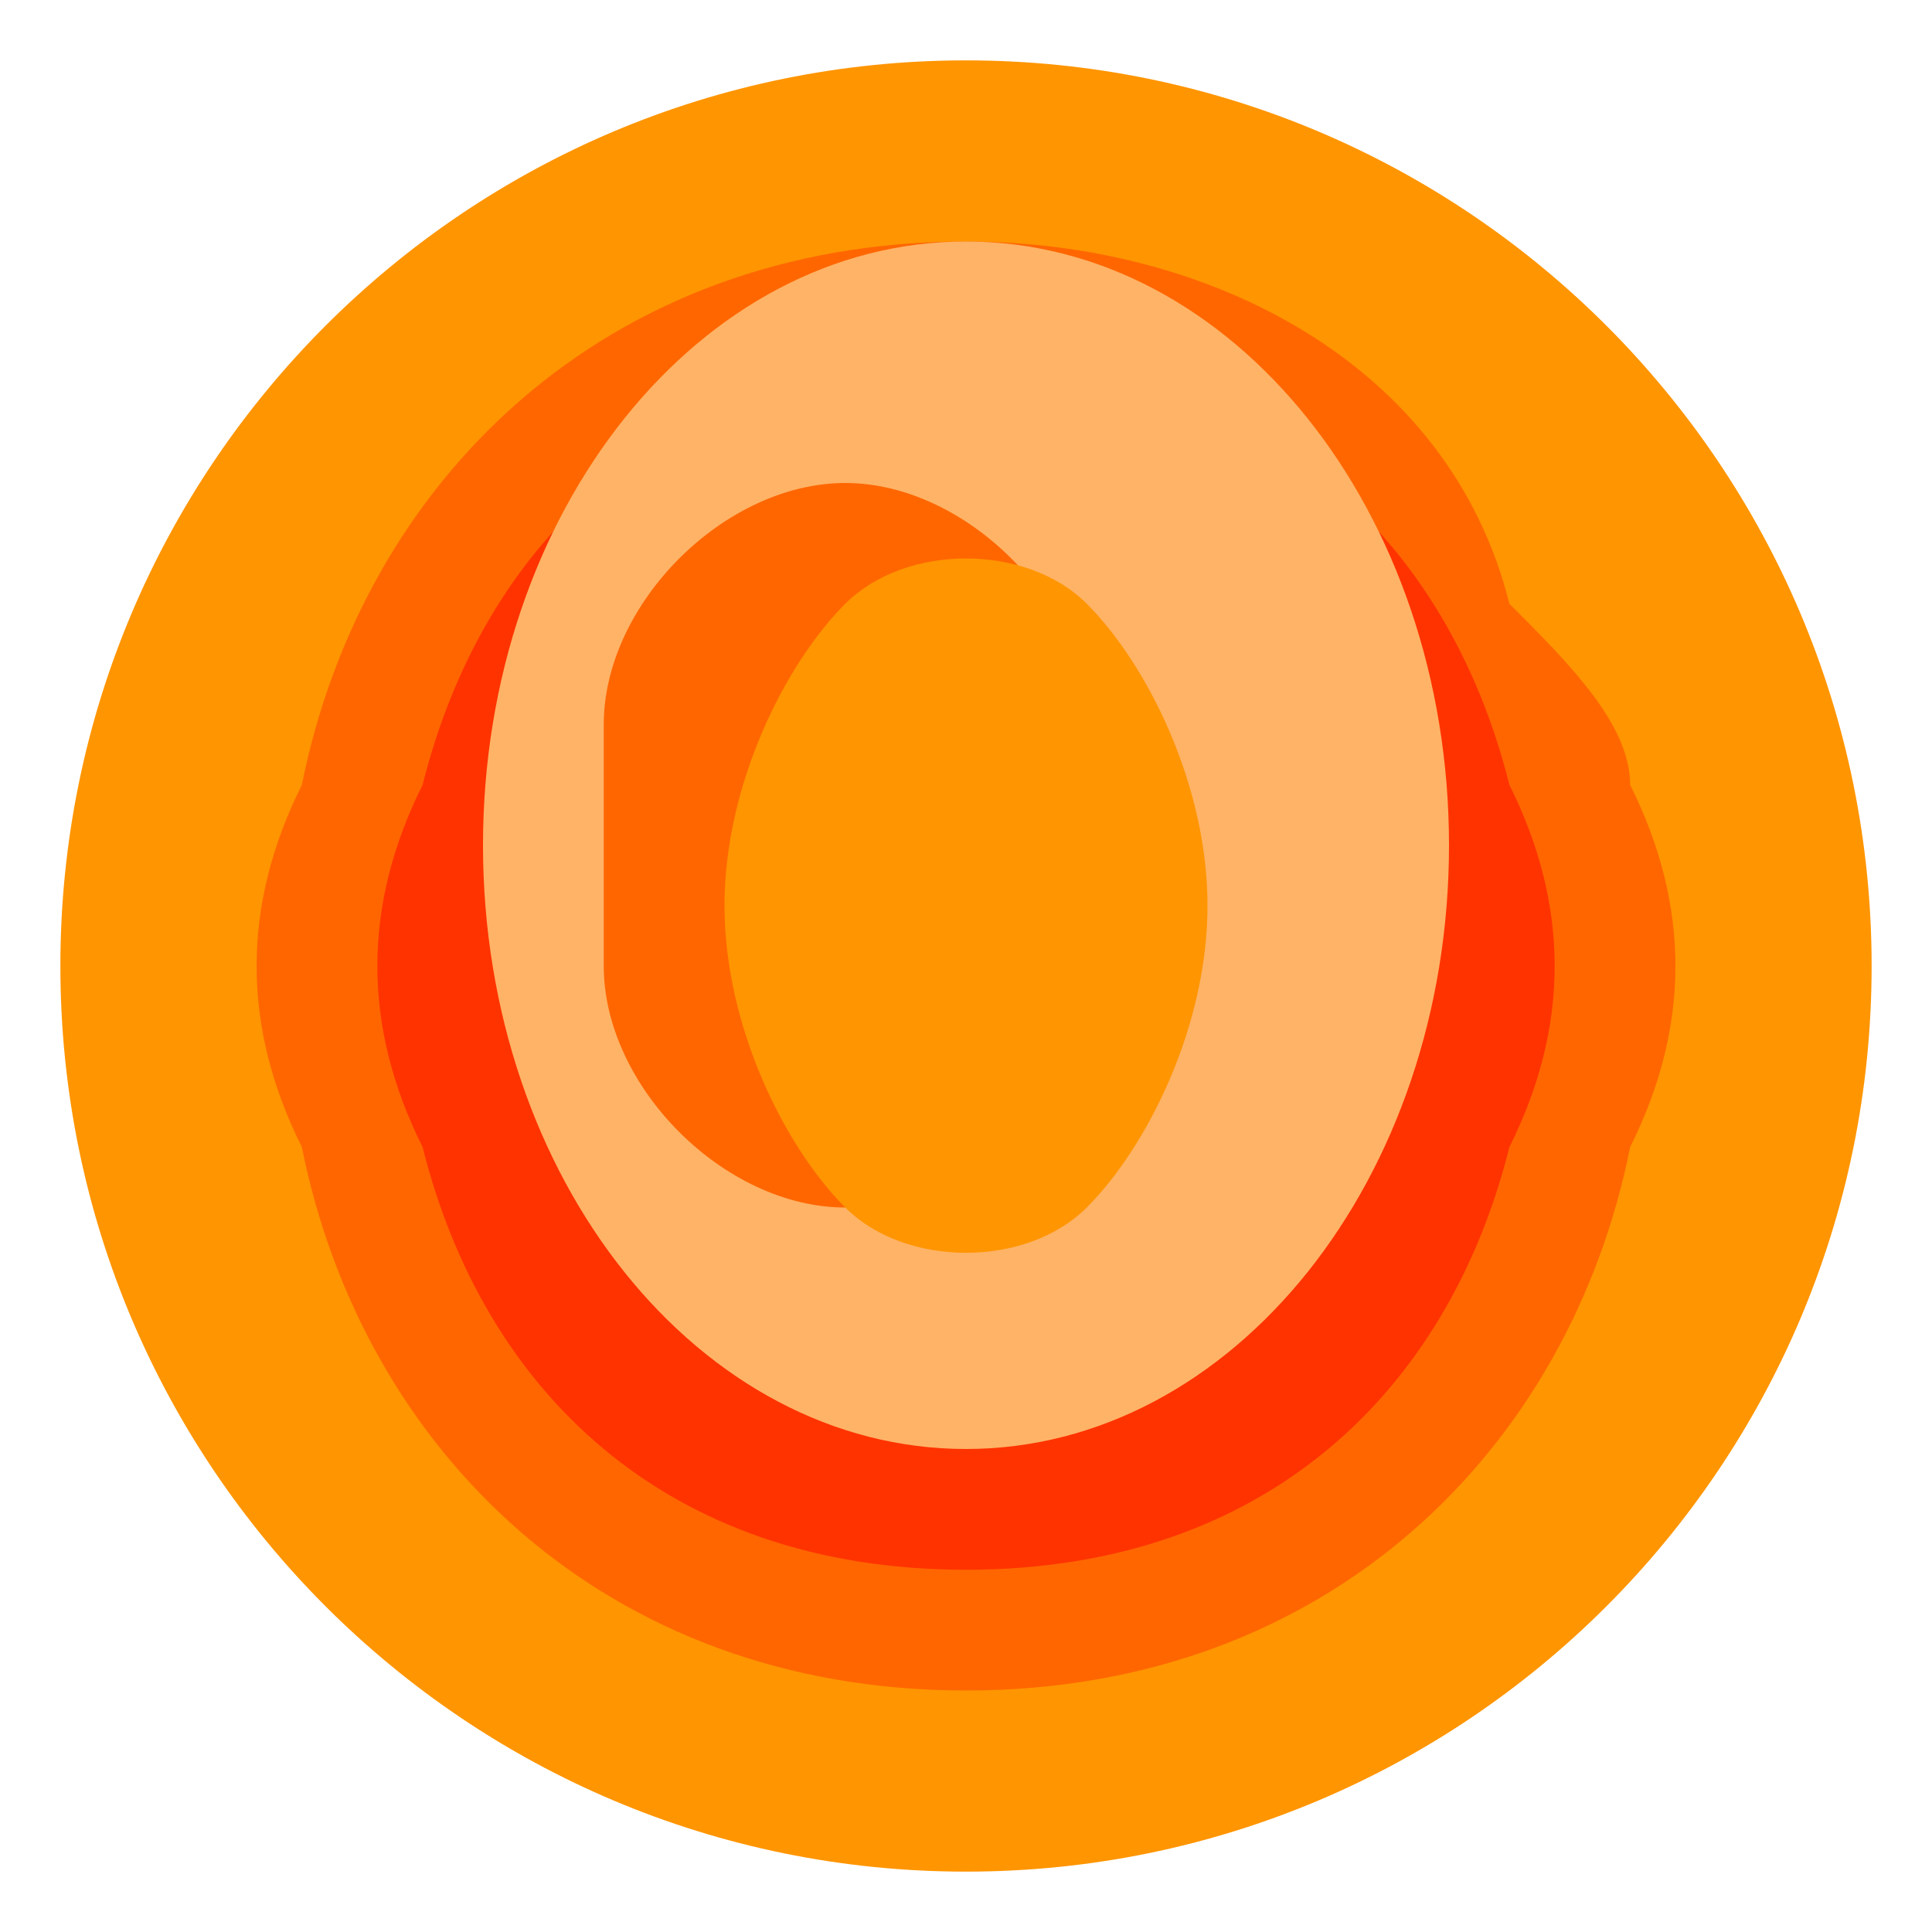
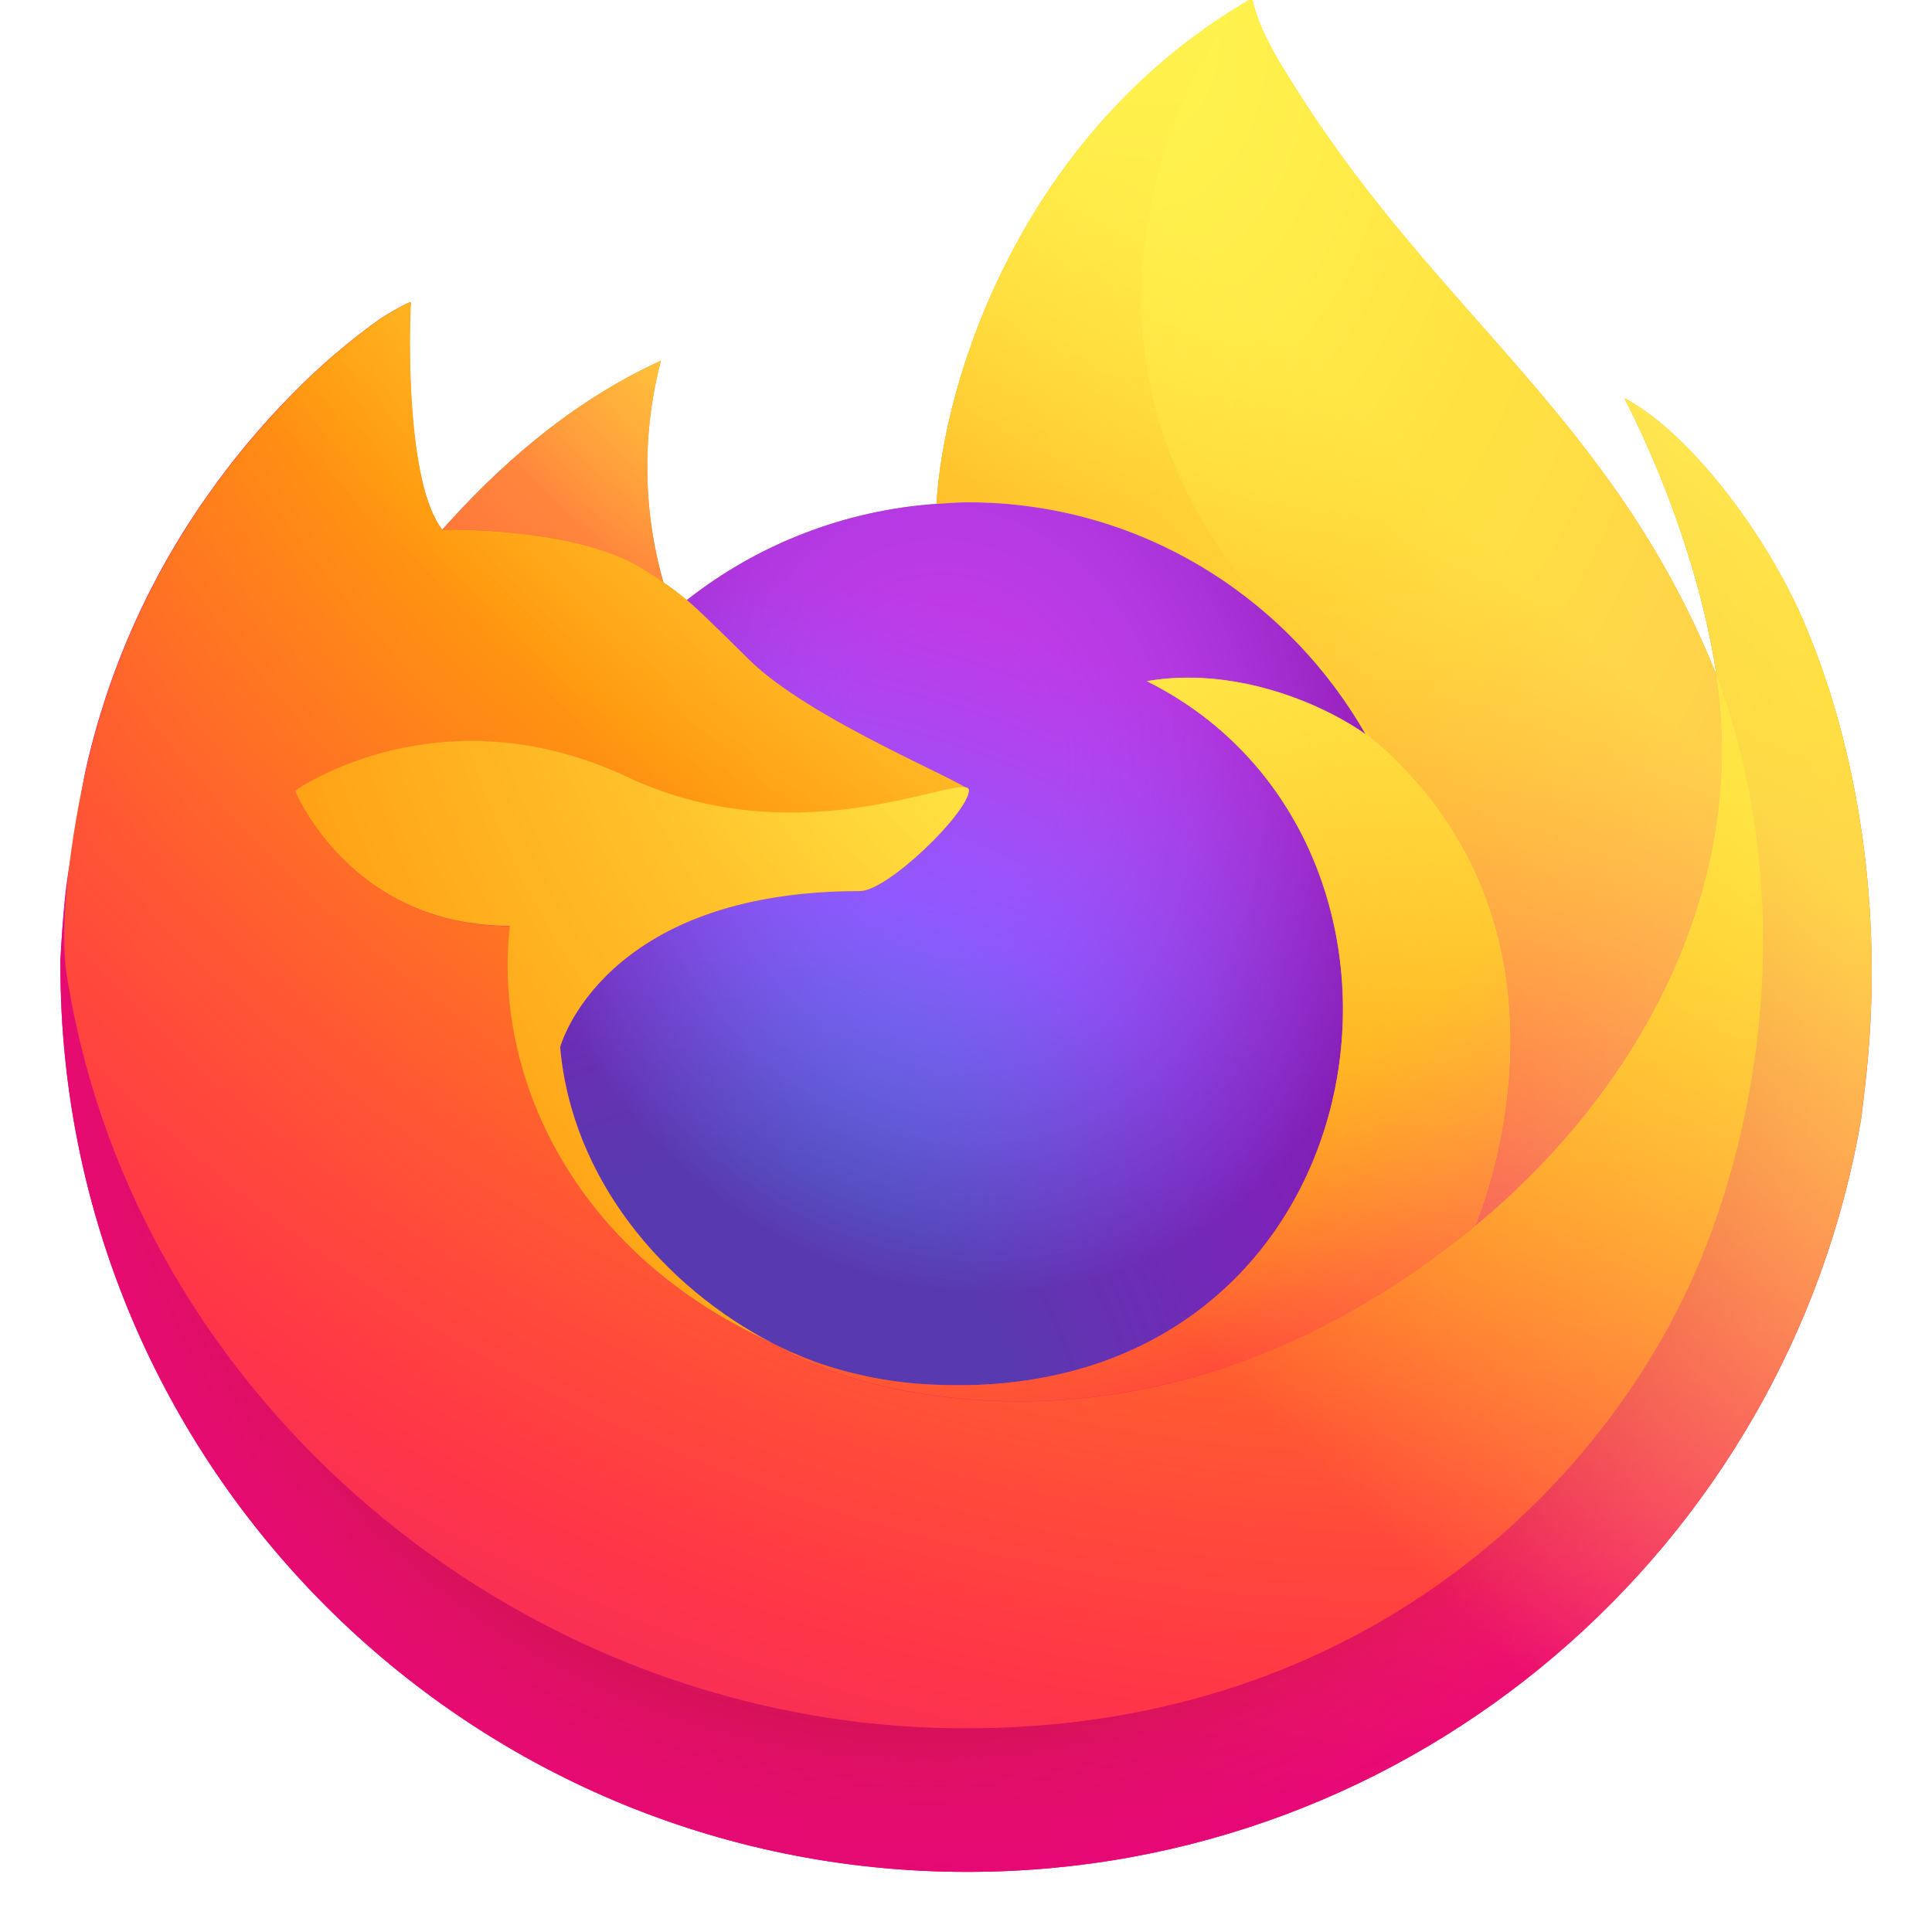
- <svg xmlns="http://www.w3.org/2000/svg" width="64" height="64" viewBox="0 0 64 64" fill="none">
-   <circle cx="32" cy="32" r="30" fill="#ff9500" />
-   <path d="M50 20C48 12 40 8 32 8C20 8 12 16 10 26C8 30 8 34 10 38C12 48 20 56 32 56C44 56 52 48 54 38C56 34 56 30 54 26C54 24 52 22 50 20Z" fill="#ff6600" />
-   <path d="M32 12C42 12 48 18 50 26C52 30 52 34 50 38C48 46 42 52 32 52C22 52 16 46 14 38C12 34 12 30 14 26C16 18 22 12 32 12Z" fill="#ff3300" />
-   <ellipse cx="32" cy="28" rx="16" ry="20" fill="#ffb366" />
-   <path d="M20 24C20 20 24 16 28 16C32 16 36 20 36 24V32C36 36 32 40 28 40C24 40 20 36 20 32V24Z" fill="#ff6600" />
-   <path d="M28 20C30 18 34 18 36 20C38 22 40 26 40 30C40 34 38 38 36 40C34 42 30 42 28 40C26 38 24 34 24 30C24 26 26 22 28 20Z" fill="#ff9500" />
+ <svg xmlns="http://www.w3.org/2000/svg" width="512" height="512" viewBox="0 0 512 512">
+   <defs>
+     <linearGradient id="a" x1="446.9" y1="76.85" x2="47.94" y2="461.77" gradientUnits="userSpaceOnUse">
+       <stop offset=".05" stop-color="#fff44f" />
+       <stop offset=".11" stop-color="#ffe847" />
+       <stop offset=".22" stop-color="#ffc830" />
+       <stop offset=".37" stop-color="#ff980e" />
+       <stop offset=".4" stop-color="#ff8b16" />
+       <stop offset=".46" stop-color="#ff672a" />
+       <stop offset=".53" stop-color="#ff3647" />
+       <stop offset=".7" stop-color="#e31587" />
+     </linearGradient>
+     <radialGradient id="b" cx="428.46" cy="55.06" r="501.01" gradientUnits="userSpaceOnUse">
+       <stop offset=".13" stop-color="#ffbd4f" />
+       <stop offset=".19" stop-color="#ffac31" />
+       <stop offset=".25" stop-color="#ff9d17" />
+       <stop offset=".28" stop-color="#ff980e" />
+       <stop offset=".4" stop-color="#ff563b" />
+       <stop offset=".47" stop-color="#ff3750" />
+       <stop offset=".71" stop-color="#f5156c" />
+       <stop offset=".78" stop-color="#eb0878" />
+       <stop offset=".86" stop-color="#e50080" />
+     </radialGradient>
+     <radialGradient id="c" cx="245.39" cy="259.88" r="501.01" gradientUnits="userSpaceOnUse">
+       <stop offset=".3" stop-color="#960e18" />
+       <stop offset=".35" stop-color="#b11927" stop-opacity=".74" />
+       <stop offset=".43" stop-color="#db293d" stop-opacity=".34" />
+       <stop offset=".5" stop-color="#f5334b" stop-opacity=".09" />
+       <stop offset=".53" stop-color="#ff3750" stop-opacity="0" />
+     </radialGradient>
+     <radialGradient id="d" cx="305.8" cy="-58.64" r="362.96" gradientUnits="userSpaceOnUse">
+       <stop offset=".13" stop-color="#fff44f" />
+       <stop offset=".25" stop-color="#ffdc3e" />
+       <stop offset=".51" stop-color="#ff9d12" />
+       <stop offset=".53" stop-color="#ff980e" />
+     </radialGradient>
+     <radialGradient id="e" cx="189.98" cy="390.75" r="238.55" gradientUnits="userSpaceOnUse">
+       <stop offset=".35" stop-color="#3a8ee6" />
+       <stop offset=".47" stop-color="#5c79f0" />
+       <stop offset=".67" stop-color="#9059ff" />
+       <stop offset="1" stop-color="#c139e6" />
+     </radialGradient>
+     <radialGradient id="f" cx="252.16" cy="201.25" r="126.48" gradientTransform="matrix(.97 -.24 .28 1.14 -48.36 31.43)" gradientUnits="userSpaceOnUse">
+       <stop offset=".21" stop-color="#9059ff" stop-opacity="0" />
+       <stop offset=".28" stop-color="#8c4ff3" stop-opacity=".06" />
+       <stop offset=".75" stop-color="#7716a8" stop-opacity=".45" />
+       <stop offset=".97" stop-color="#6e008b" stop-opacity=".6" />
+     </radialGradient>
+     <radialGradient id="g" cx="239.06" cy="34.56" r="171.62" gradientUnits="userSpaceOnUse">
+       <stop offset="0" stop-color="#ffe226" />
+       <stop offset=".12" stop-color="#ffdb27" />
+       <stop offset=".3" stop-color="#ffc82a" />
+       <stop offset=".5" stop-color="#ffa930" />
+       <stop offset=".73" stop-color="#ff7e37" />
+       <stop offset=".79" stop-color="#ff7139" />
+     </radialGradient>
+     <radialGradient id="h" cx="373.96" cy="-74.29" r="732.21" gradientUnits="userSpaceOnUse">
+       <stop offset=".11" stop-color="#fff44f" />
+       <stop offset=".46" stop-color="#ff980e" />
+       <stop offset=".62" stop-color="#ff5634" />
+       <stop offset=".72" stop-color="#ff3647" />
+       <stop offset=".9" stop-color="#e31587" />
+     </radialGradient>
+     <radialGradient id="i" cx="304.59" cy="7.07" r="536.37" gradientTransform="matrix(.1 .99 -.65 .07 277.32 -296.33)" gradientUnits="userSpaceOnUse">
+       <stop offset="0" stop-color="#fff44f" />
+       <stop offset=".06" stop-color="#ffe847" />
+       <stop offset=".17" stop-color="#ffc830" />
+       <stop offset=".3" stop-color="#ff980e" />
+       <stop offset=".36" stop-color="#ff8b16" />
+       <stop offset=".45" stop-color="#ff672a" />
+       <stop offset=".57" stop-color="#ff3647" />
+       <stop offset=".74" stop-color="#e31587" />
+     </radialGradient>
+     <radialGradient id="j" cx="235.02" cy="98.12" r="457.12" gradientUnits="userSpaceOnUse">
+       <stop offset=".14" stop-color="#fff44f" />
+       <stop offset=".48" stop-color="#ff980e" />
+       <stop offset=".59" stop-color="#ff5634" />
+       <stop offset=".66" stop-color="#ff3647" />
+       <stop offset=".9" stop-color="#e31587" />
+     </radialGradient>
+     <radialGradient id="k" cx="355.69" cy="124.88" r="500.32" gradientUnits="userSpaceOnUse">
+       <stop offset=".09" stop-color="#fff44f" />
+       <stop offset=".23" stop-color="#ffe141" />
+       <stop offset=".51" stop-color="#ffaf1e" />
+       <stop offset=".63" stop-color="#ff980e" />
+     </radialGradient>
+     <linearGradient id="l" x1="442.1" y1="74.79" x2="102.64" y2="414.26" gradientUnits="userSpaceOnUse">
+       <stop offset=".17" stop-color="#fff44f" stop-opacity=".8" />
+       <stop offset=".27" stop-color="#fff44f" stop-opacity=".63" />
+       <stop offset=".49" stop-color="#fff44f" stop-opacity=".22" />
+       <stop offset=".6" stop-color="#fff44f" stop-opacity="0" />
+     </linearGradient>
+   </defs>
+   <path d="M478.71 166.38c-10.44-25.13-31.6-52.26-48.21-60.83 13.52 26.51 21.34 53.1 24.33 72.94 0 0 0 .14.05.4C427.71 111.15 381.63 83.83 344 24.36c-1.91-3-3.81-6-5.67-9.21-1.05-1.81-1.9-3.45-2.64-5A43.73 43.73 0 0 1 332.1.68a.63.63 0 0 0-.54-.65.86.86 0 0 0-.45 0 .47.47 0 0 0-.11.07c-.06 0-.12.07-.18.09l.1-.13c-60.37 35.36-80.85 100.77-82.73 133.5A120.27 120.27 0 0 0 182 159.05a71.11 71.11 0 0 0-6.22-4.7 111.39 111.39 0 0 1-.67-58.74c-24.69 11.25-43.89 29-57.85 44.71h-.11c-9.53-12.07-8.86-51.88-8.32-60.19-.11-.52-7.1 3.63-8 4.26a174.74 174.74 0 0 0-23.49 20.12 210.18 210.18 0 0 0-22.44 26.91 202.86 202.86 0 0 0-32.25 72.82c-.11.52-.21 1.06-.32 1.59-.45 2.11-2.08 12.7-2.37 15v.53A229.1 229.1 0 0 0 16 254.52v1.23c0 132.72 107.6 240.32 240.32 240.32 118.87 0 217.56-86.3 236.89-199.66.4-3.07.73-6.17 1.09-9.27 4.78-41.22-.53-84.54-15.59-120.76zm-277 188.12c1.12.53 2.18 1.12 3.33 1.64l.16.1c-1.15-.56-2.32-1.14-3.48-1.74zm55-144.95zM454.9 179v-.23.26z" fill="url(#a)" />
+   <path d="M478.71 166.38c-10.44-25.13-31.6-52.26-48.21-60.83 13.52 26.51 21.34 53.1 24.33 72.94v.49c22.68 61.48 10.32 124-7.48 162.2-27.54 59.1-94.21 119.68-198.58 116.73-112.67-3.2-212-86.91-230.55-196.46-3.38-17.29 0-26.06 1.7-40.09-2.07 10.81-2.86 13.94-3.89 33.16v1.23c0 132.72 107.6 240.32 240.32 240.32 118.87 0 217.56-86.3 236.89-199.66.4-3.07.73-6.17 1.09-9.27 4.75-41.22-.56-84.54-15.62-120.76z" fill="url(#b)" />
+   <path d="M478.71 166.38c-10.44-25.13-31.6-52.26-48.21-60.83 13.52 26.51 21.34 53.1 24.33 72.94v.49c22.68 61.48 10.32 124-7.48 162.2-27.54 59.1-94.21 119.68-198.58 116.73-112.67-3.2-212-86.91-230.55-196.46-3.38-17.29 0-26.06 1.7-40.09-2.07 10.81-2.86 13.94-3.89 33.16v1.23c0 132.72 107.6 240.32 240.32 240.32 118.87 0 217.56-86.3 236.89-199.66.4-3.07.73-6.17 1.09-9.27 4.75-41.22-.56-84.54-15.62-120.76z" fill="url(#c)" />
+   <path d="M361.92 194.62c.53.37 1 .74 1.5 1.11a130.49 130.49 0 0 0-22.32-29.12C266.4 91.91 321.52 4.63 330.81.19l.1-.13c-60.37 35.36-80.85 100.77-82.73 133.5 2.8-.19 5.59-.43 8.44-.43 45.05 0 84.29 24.78 105.3 61.49z" fill="url(#d)" />
+   <path d="M256.77 209.54c-.39 6-21.51 26.6-28.9 26.6-68.34 0-79.43 41.34-79.43 41.34 3 34.82 27.26 63.49 56.61 78.66 1.34.69 2.69 1.31 4 1.93 2.35 1 4.71 2 7.06 2.89a106.88 106.88 0 0 0 31.27 6c119.78 5.62 143-143.22 56.55-186.44 22.13-3.85 45.11 5.06 57.94 14.07-21-36.71-60.25-61.49-105.3-61.49-2.85 0-5.64.24-8.44.43A120.27 120.27 0 0 0 182 159.05c3.67 3.11 7.81 7.25 16.52 15.83 16.34 16.12 58.16 32.71 58.25 34.66z" fill="url(#e)" />
+   <path d="M256.77 209.54c-.39 6-21.51 26.6-28.9 26.6-68.34 0-79.43 41.34-79.43 41.34 3 34.82 27.26 63.49 56.61 78.66 1.34.69 2.69 1.31 4 1.93 2.35 1 4.71 2 7.06 2.89a106.88 106.88 0 0 0 31.27 6c119.78 5.62 143-143.22 56.55-186.44 22.13-3.85 45.11 5.06 57.94 14.07-21-36.71-60.25-61.49-105.3-61.49-2.85 0-5.64.24-8.44.43A120.27 120.27 0 0 0 182 159.05c3.67 3.11 7.81 7.25 16.52 15.83 16.34 16.12 58.16 32.71 58.25 34.66z" fill="url(#f)" />
+   <path d="M170.83 151.06c1.95 1.26 3.55 2.32 5 3.29a111.39 111.39 0 0 1-.67-58.74c-24.69 11.25-43.89 29-57.85 44.71 1.13-.03 35.99-.66 53.52 10.74z" fill="url(#g)" />
+   <path d="M18.22 261.45C36.77 371 136.1 454.71 248.85 457.91c104.37 2.95 171-57.63 198.58-116.73 17.8-38.21 30.16-100.72 7.48-162.2v-.46c0 .06 0 .14.05.4 8.52 55.67-19.79 109.6-64.05 146.07a7.3 7.3 0 0 0-.13.31c-86.25 70.23-168.78 42.37-185.49 31-1.16-.56-2.33-1.14-3.49-1.74-50.29-24-71.06-69.85-66.61-109.14-42.45 0-56.93-35.82-56.93-35.82s38.12-27.18 88.36-3.54c46.53 21.9 90.23 3.55 90.23 3.54-.09-1.95-41.91-18.59-58.22-34.66-8.71-8.58-12.85-12.72-16.52-15.83a71.11 71.11 0 0 0-6.22-4.7c-1.43-1-3-2-5-3.29-17.53-11.4-52.39-10.77-53.54-10.74h-.11c-9.53-12.07-8.86-51.88-8.32-60.19-.11-.52-7.1 3.63-8 4.26a174.74 174.74 0 0 0-23.49 20.12 210.18 210.18 0 0 0-22.44 26.91 202.86 202.86 0 0 0-32.25 72.82c-.19.46-8.74 37.79-4.52 57.15z" fill="url(#h)" />
+   <path d="M341.1 166.61a130.49 130.49 0 0 1 22.32 29.12 46.36 46.36 0 0 1 3.6 3C421.5 248.89 393 319.9 390.83 325c44.26-36.47 72.57-90.4 64.05-146.07-27.17-67.78-73.25-95.1-110.88-154.57-1.91-3-3.81-6-5.67-9.21-1.05-1.81-1.9-3.45-2.64-5A43.73 43.73 0 0 1 332.1.68a.63.63 0 0 0-.54-.65.86.86 0 0 0-.45 0 .47.47 0 0 0-.11.07c-.06 0-.12.07-.18.09-9.3 4.44-64.42 91.72 10.28 166.42z" fill="url(#i)" />
+   <path d="M367 198.68a46.36 46.36 0 0 0-3.6-3c-.49-.37-1-.74-1.5-1.11-12.83-9-35.81-17.92-57.94-14.07 86.44 43.22 63.23 192.06-56.55 186.44a106.88 106.88 0 0 1-31.27-6c-2.35-.88-4.71-1.85-7.06-2.89-1.36-.62-2.71-1.24-4-1.93l.16.1c16.71 11.4 99.24 39.26 185.49-31 0 0 .05-.13.13-.31C393 319.9 421.5 248.89 367 198.68z" fill="url(#j)" />
+   <path d="M148.44 277.48s11.09-41.34 79.43-41.34c7.39 0 28.51-20.62 28.9-26.6s-43.7 18.36-90.23-3.54c-50.24-23.64-88.36 3.54-88.36 3.54s14.48 35.82 56.93 35.82c-4.45 39.29 16.32 85.1 66.61 109.14 1.12.53 2.18 1.12 3.33 1.64-29.35-15.14-53.58-43.84-56.61-78.66z" fill="url(#k)" />
+   <path d="M478.71 166.38c-10.44-25.13-31.6-52.26-48.21-60.83 13.52 26.51 21.34 53.1 24.33 72.94 0 0 0 .14.05.4C427.71 111.15 381.63 83.83 344 24.36c-1.91-3-3.81-6-5.67-9.21-1.05-1.81-1.9-3.45-2.64-5A43.73 43.73 0 0 1 332.1.68a.63.63 0 0 0-.54-.65.86.86 0 0 0-.45 0 .47.47 0 0 0-.11.07c-.06 0-.12.07-.18.09l.1-.13c-60.37 35.36-80.85 100.77-82.73 133.5 2.8-.19 5.59-.43 8.44-.43 45.05 0 84.29 24.78 105.3 61.49-12.83-9-35.81-17.92-57.94-14.07 86.44 43.22 63.23 192.06-56.55 186.44a106.88 106.88 0 0 1-31.27-6c-2.35-.88-4.71-1.85-7.06-2.89-1.36-.62-2.71-1.24-4-1.93l.16.1c-1.16-.56-2.33-1.14-3.49-1.74 1.12.53 2.18 1.12 3.33 1.64-29.41-15.17-53.64-43.87-56.67-78.69 0 0 11.09-41.34 79.43-41.34 7.39 0 28.51-20.62 28.9-26.6-.09-1.95-41.91-18.59-58.22-34.66-8.71-8.58-12.85-12.72-16.52-15.83a71.11 71.11 0 0 0-6.22-4.7 111.39 111.39 0 0 1-.67-58.74c-24.69 11.25-43.89 29-57.85 44.71h-.11c-9.53-12.07-8.86-51.88-8.32-60.19-.11-.52-7.1 3.63-8 4.26a174.74 174.74 0 0 0-23.49 20.12 210.18 210.18 0 0 0-22.44 26.91 202.86 202.86 0 0 0-32.25 72.82c-.11.52-.21 1.06-.32 1.59-.45 2.11-2.49 12.85-2.77 15.15 0 .18 0-.17 0 0A278.84 278.84 0 0 0 16 254.52v1.23c0 132.72 107.6 240.32 240.32 240.32 118.87 0 217.56-86.3 236.89-199.66.4-3.07.73-6.17 1.09-9.27 4.78-41.22-.53-84.54-15.59-120.76zm-23.84 12.34v.26z" fill="url(#l)" />
</svg>
